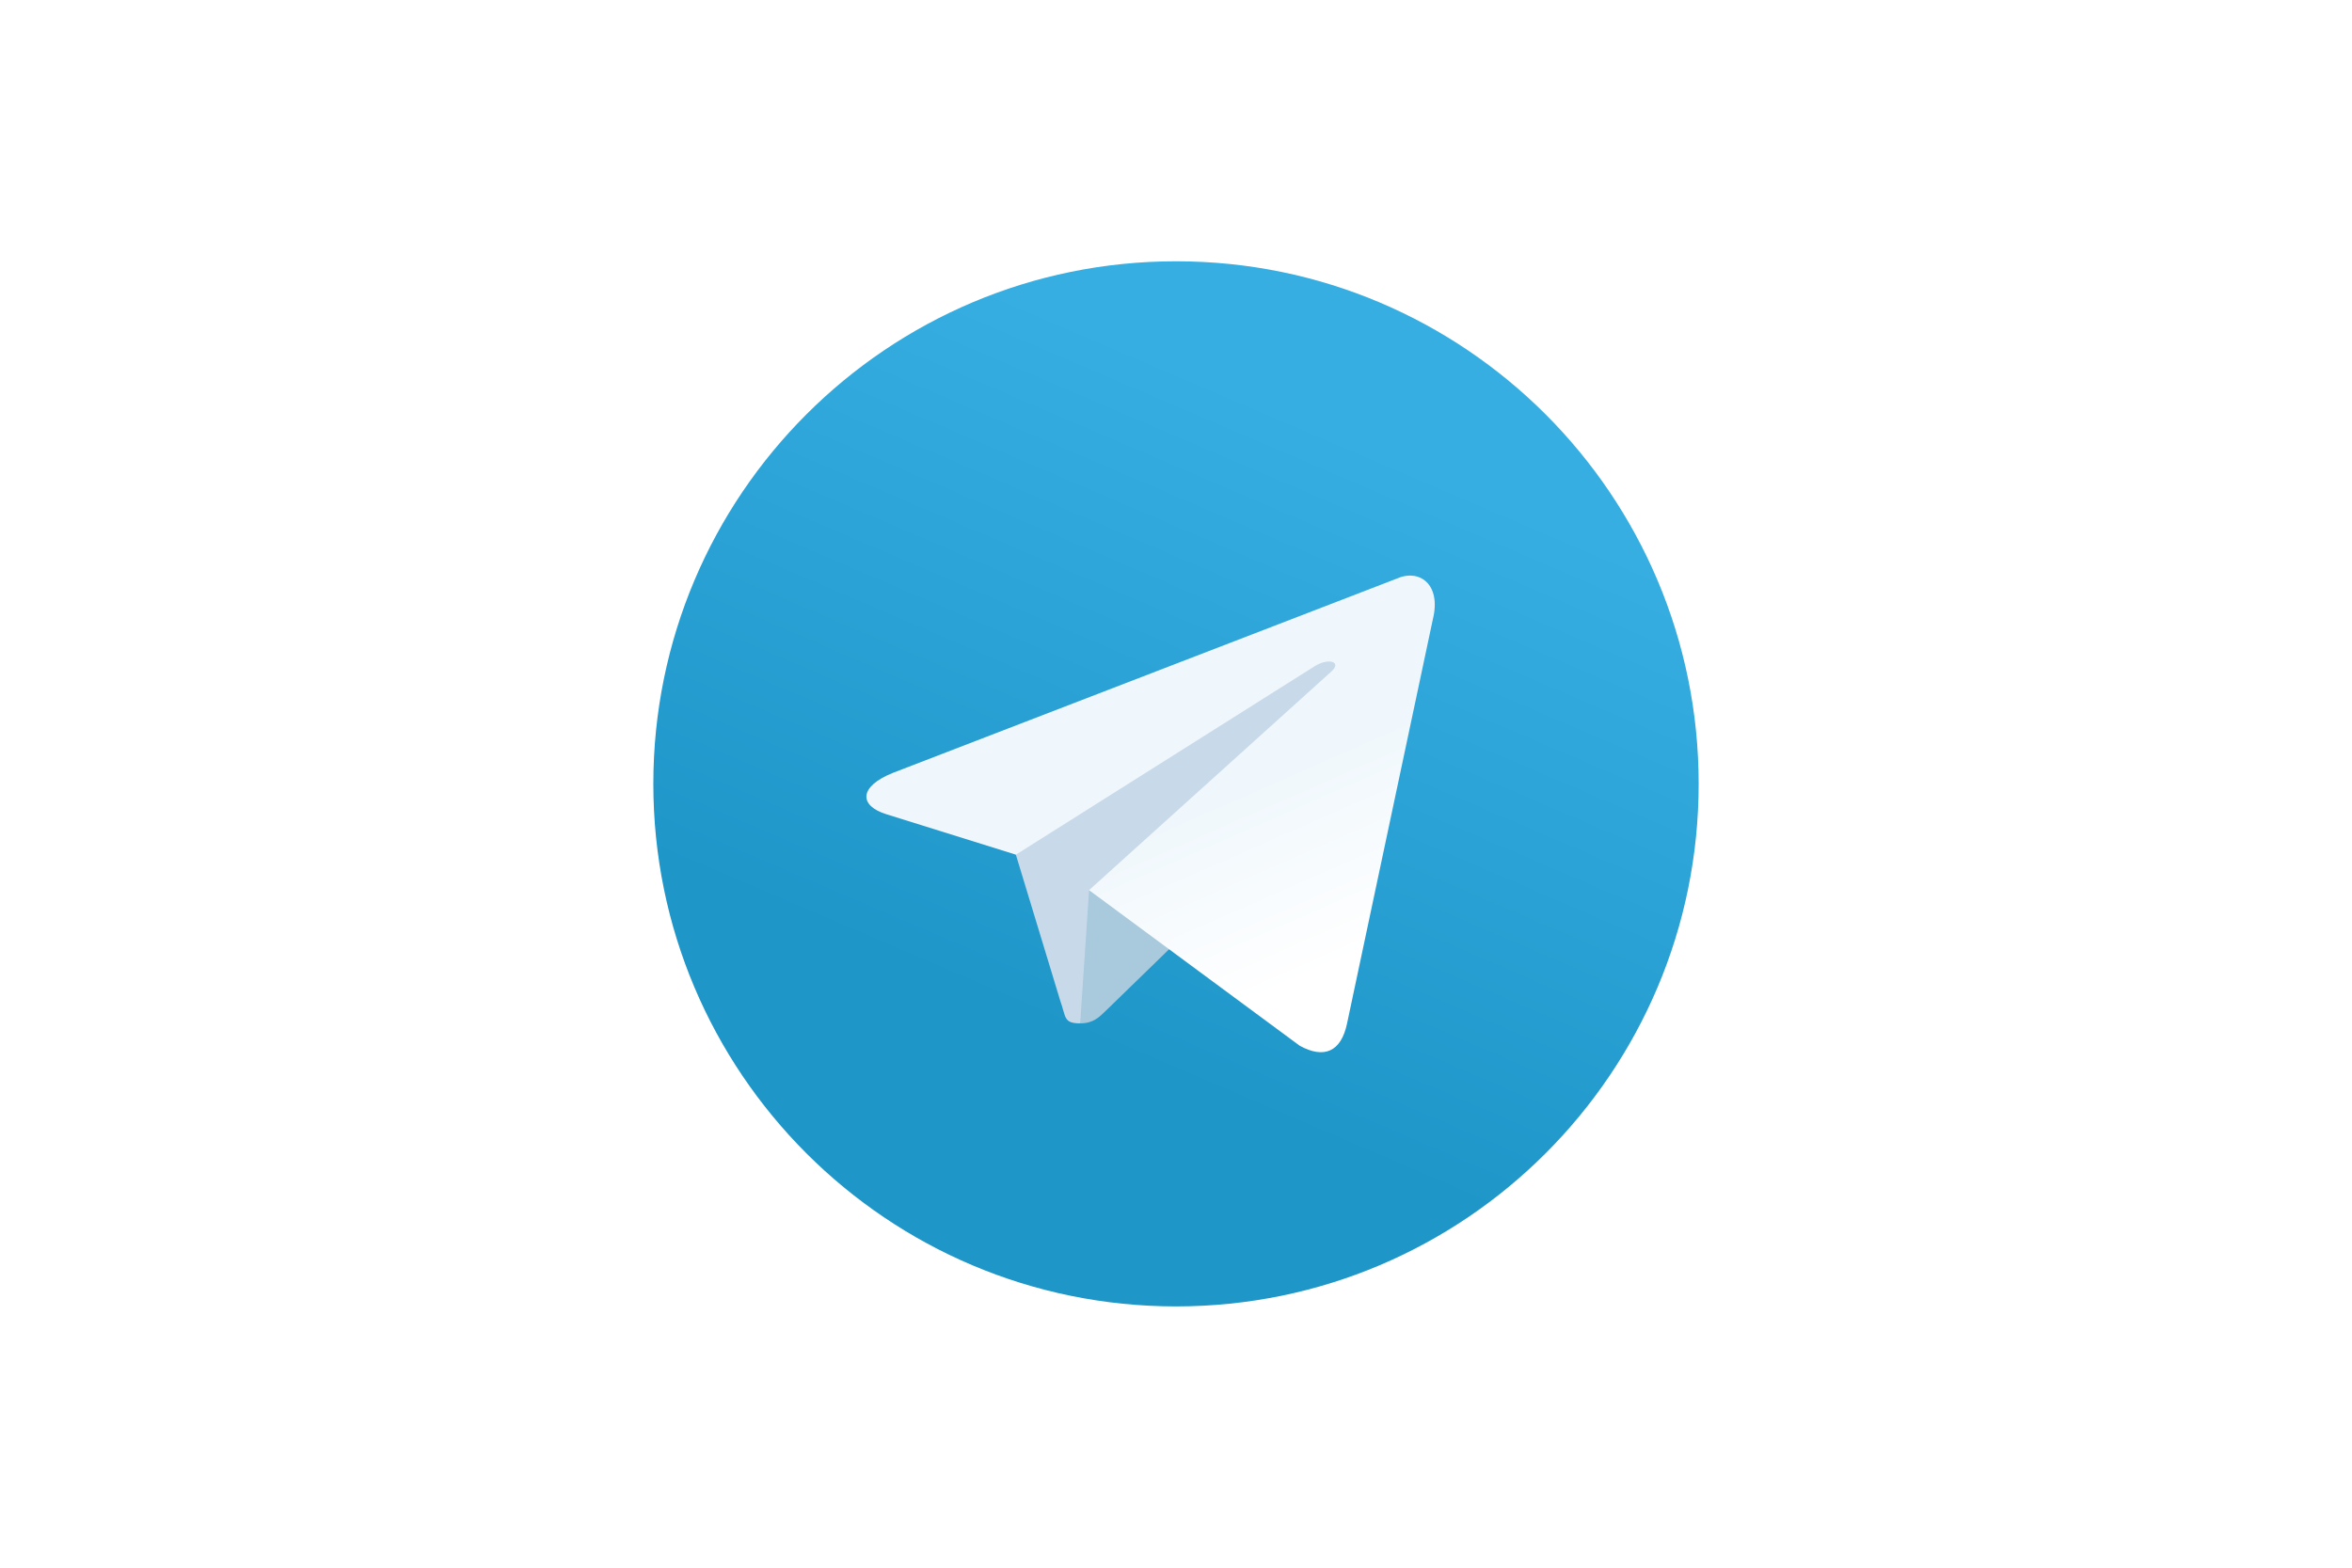
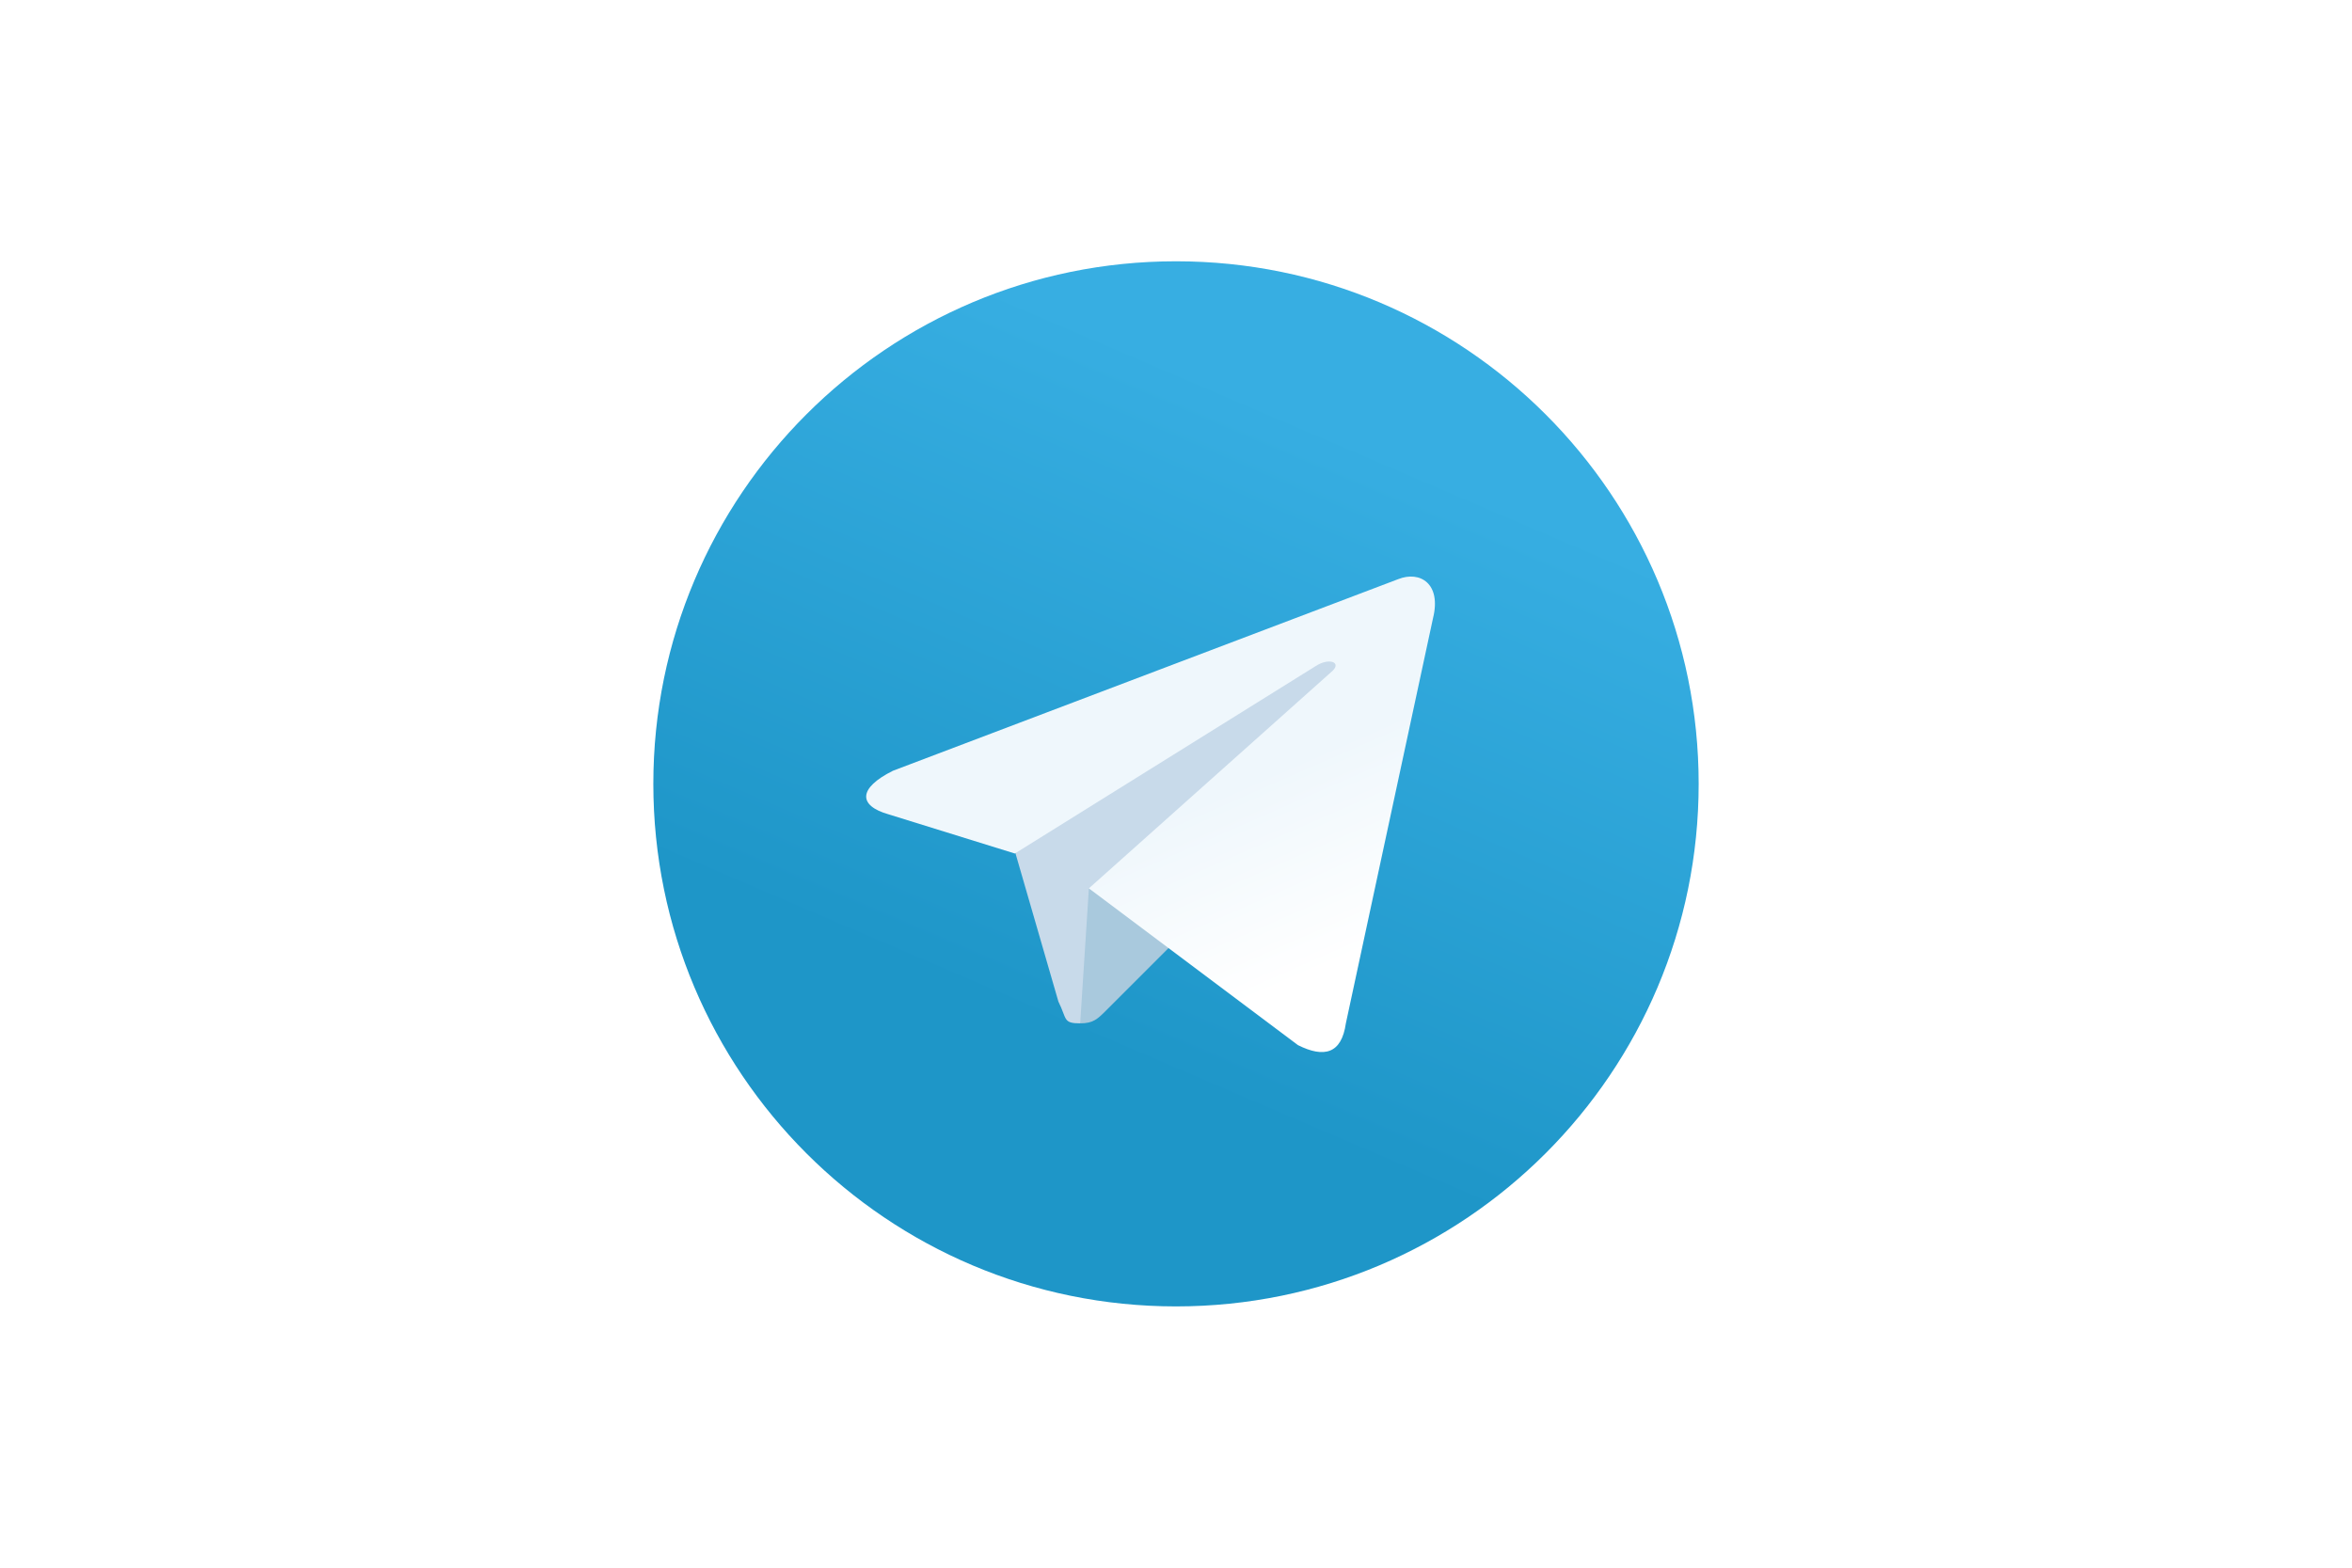
- <svg xmlns="http://www.w3.org/2000/svg" height="800" width="1200" viewBox="-36 -60 312 360">
+ <svg xmlns="http://www.w3.org/2000/svg" width="1200" height="800" viewBox="-36 -60 312 360">
  <defs>
-     <linearGradient gradientUnits="userSpaceOnUse" y2="180" y1="40.08" x2="100.08" x1="160.08" id="a">
-       <stop stop-color="#37aee2" offset="0" />
-       <stop stop-color="#1e96c8" offset="1" />
+     <linearGradient id="a" x1="160.1" x2="100.1" y1="40.1" y2="180" gradientUnits="userSpaceOnUse">
+       <stop offset="0" stop-color="#37aee2" />
+       <stop offset="1" stop-color="#1e96c8" />
    </linearGradient>
-     <linearGradient gradientUnits="userSpaceOnUse" gradientTransform="scale(1.0919 .91583)" y2="174.66" y1="131.039" x2="146.503" x1="123.677" id="b">
-       <stop stop-color="#eff7fc" offset="0" />
-       <stop stop-color="#fff" offset="1" />
+     <linearGradient id="b" x1="123.7" x2="146.5" y1="131" y2="174.7" gradientTransform="scale(1.0919 .91583)" gradientUnits="userSpaceOnUse">
+       <stop offset="0" stop-color="#eff7fc" />
+       <stop offset="1" stop-color="#fff" />
    </linearGradient>
  </defs>
-   <circle fill="url(#a)" r="120" cy="120" cx="120" />
-   <path d="M98 175c-3.888 0-3.227-1.468-4.568-5.17L82 132.207 170 80" fill="#c8daea" />
-   <path d="M98 175c3 0 4.325-1.372 6-3l16-15.558-19.958-12.035" fill="#a9c9dd" />
-   <path d="M100.04 144.41l48.36 35.729c5.519 3.045 9.501 1.468 10.876-5.123l19.685-92.763c2.015-8.08-3.08-11.746-8.36-9.349l-115.59 44.571c-7.89 3.165-7.843 7.567-1.438 9.528l29.663 9.259 68.673-43.325c3.242-1.966 6.218-.91 3.776 1.258" fill="url(#b)" />
+   <circle cx="120" cy="120" r="120" fill="url(#a)" />
+   <path fill="#c8daea" d="M98 175c-4 0-3-1-5-5l-11-38 88-52" />
+   <path fill="#a9c9dd" d="M98 175c3 0 4-1 6-3l16-16-20-12" />
+   <path fill="url(#b)" d="m100 144 48 36c6 3 10 2 11-5l20-93c2-8-3-11-8-9L55 117c-8 4-8 8-1 10l29 9 69-43c3-2 6-1 4 1" />
</svg>
